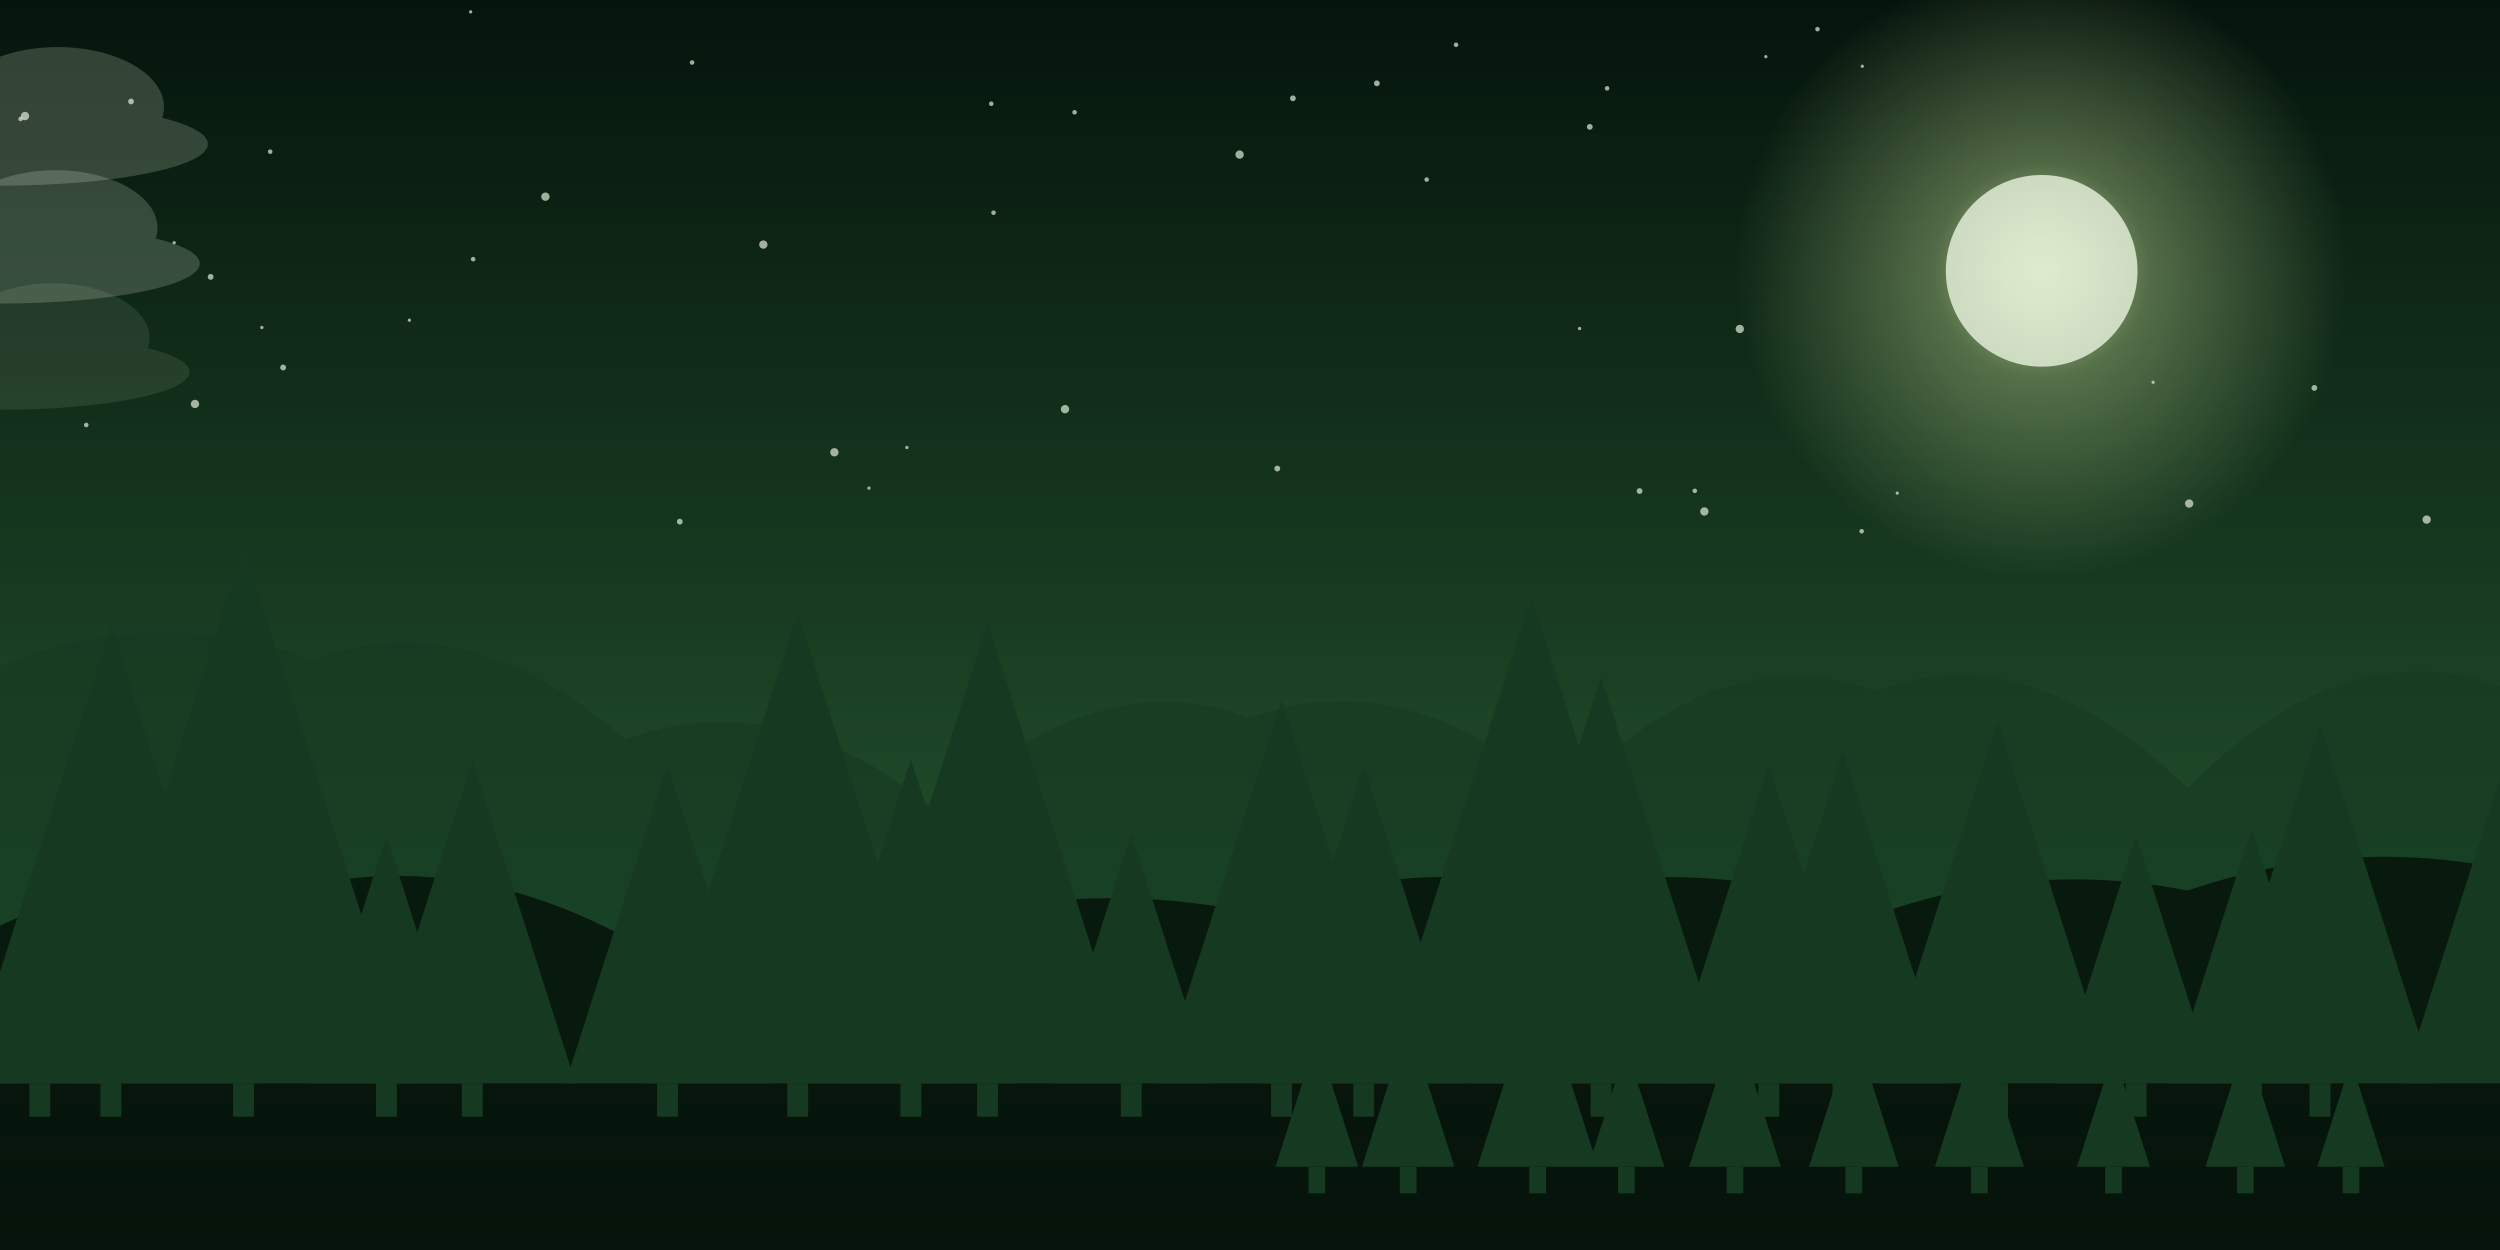
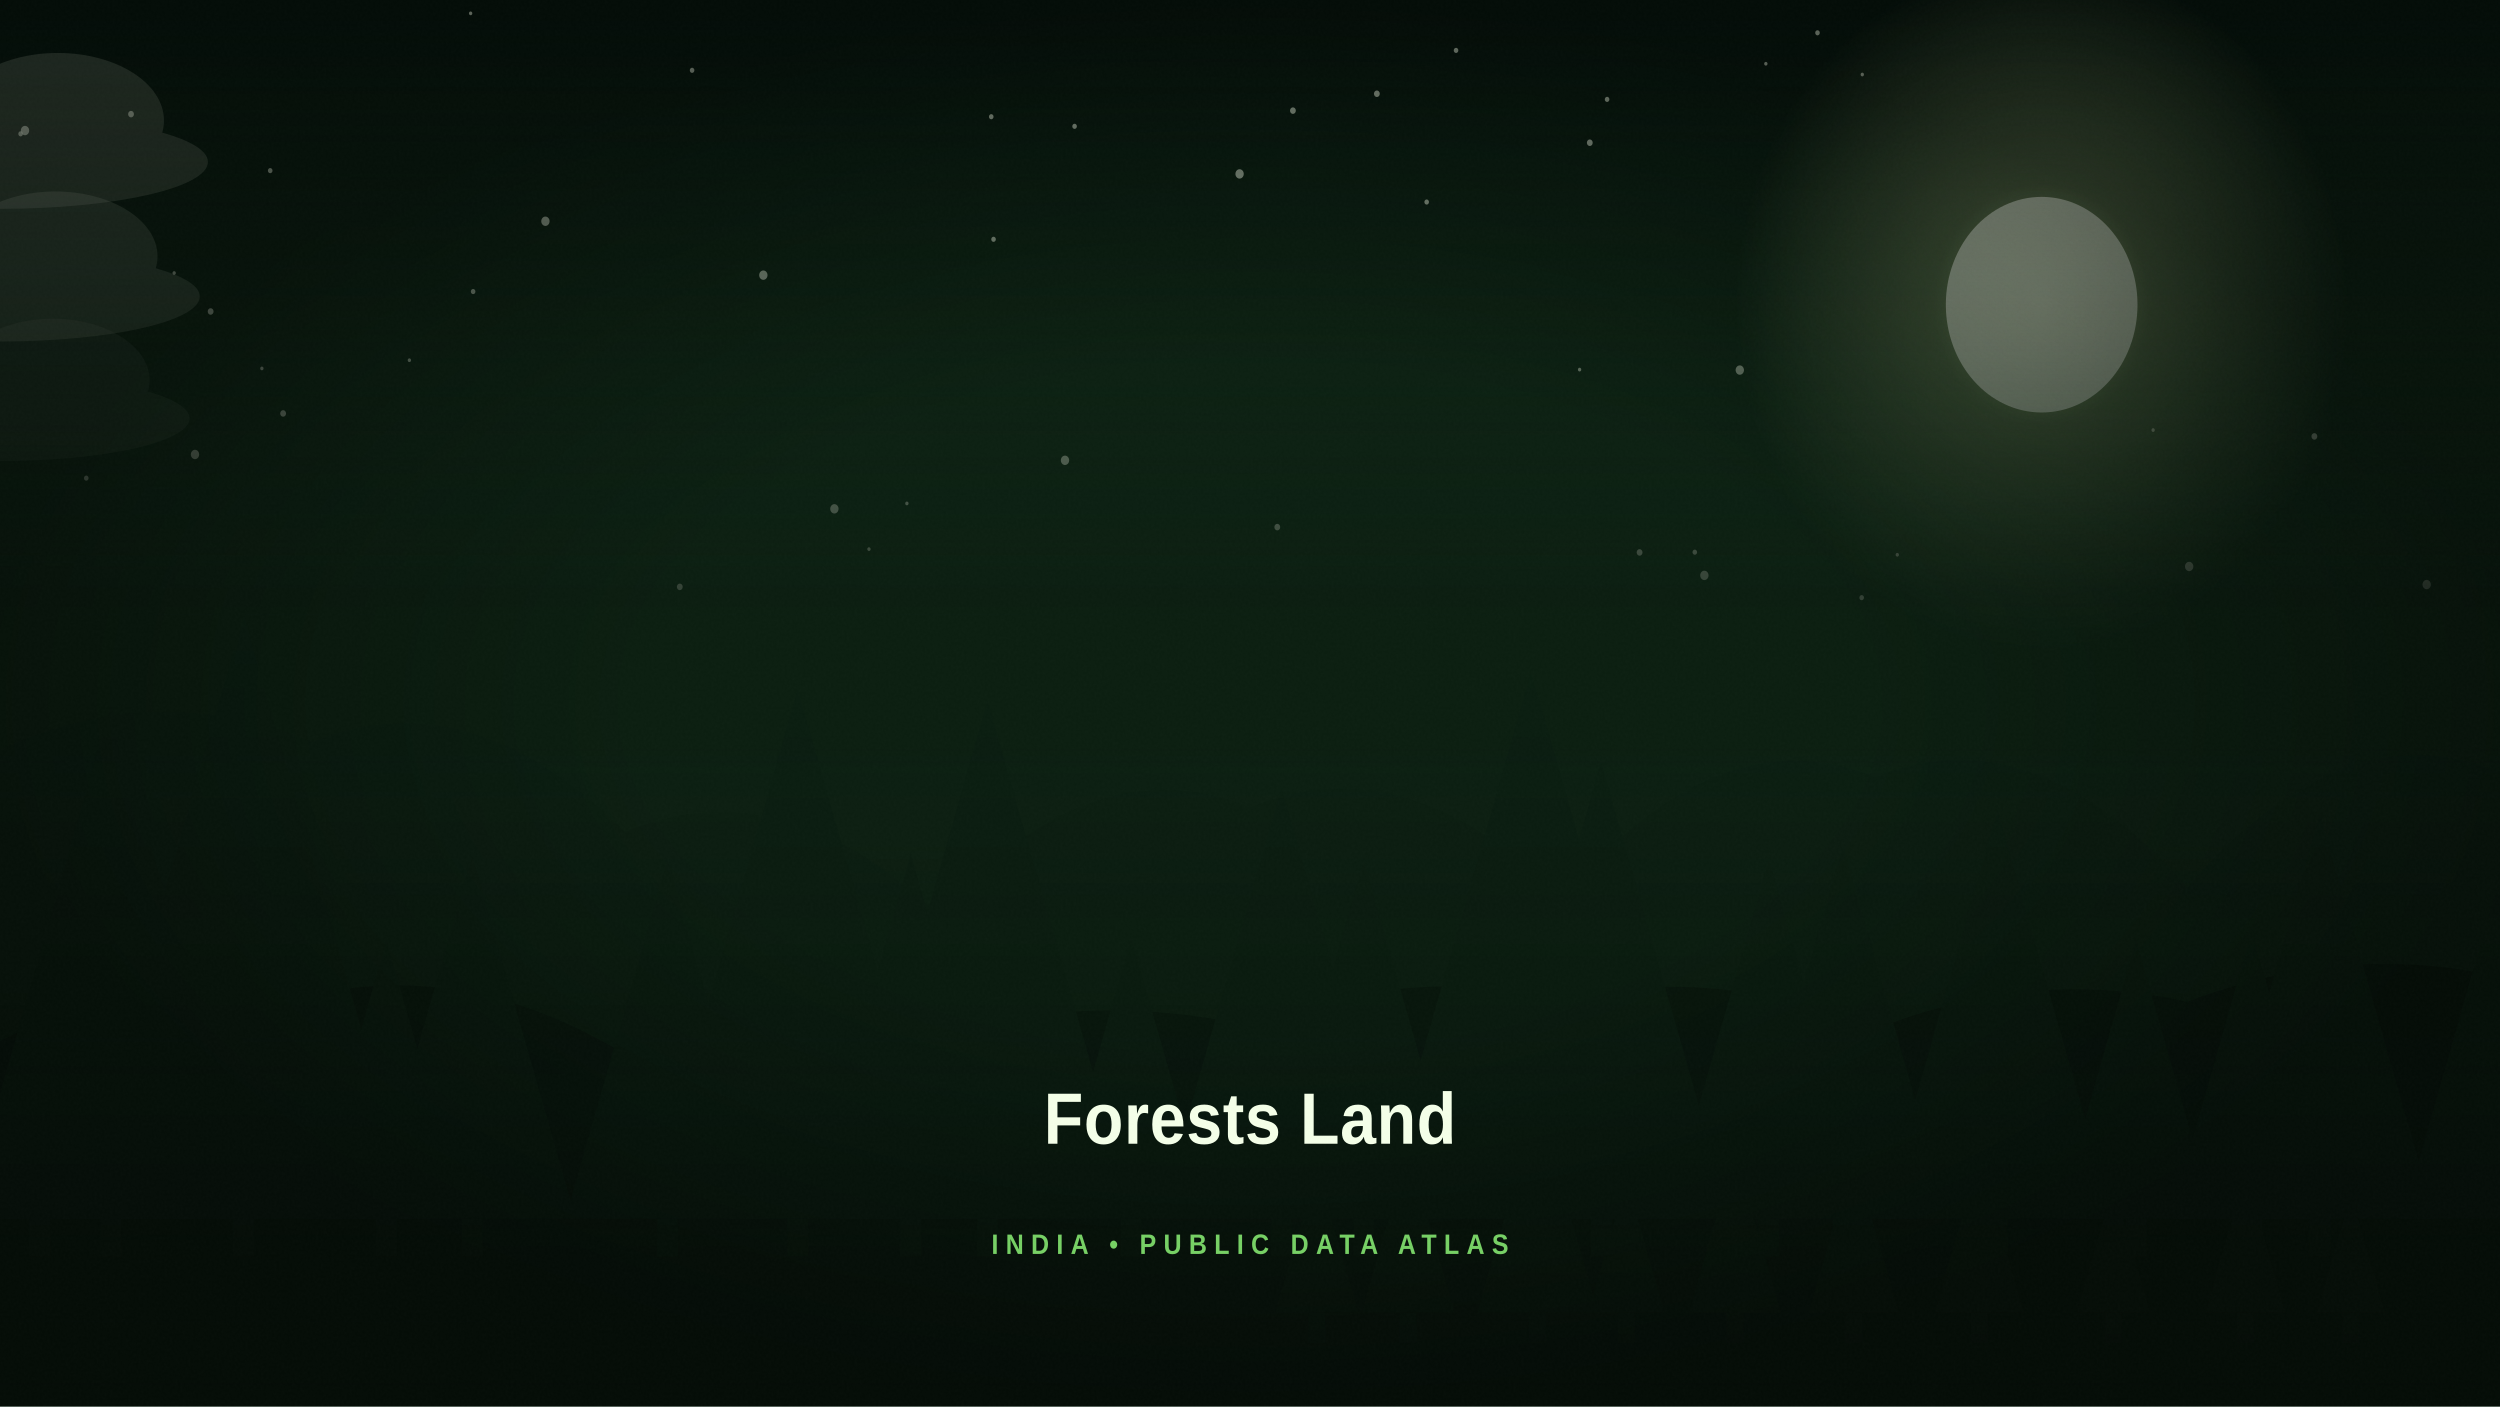
- <svg xmlns="http://www.w3.org/2000/svg" viewBox="0 0 1200 600" preserveAspectRatio="xMidYMid slice" role="img" aria-hidden="true">
+ <svg xmlns="http://www.w3.org/2000/svg" viewBox="0 0 1600 900" preserveAspectRatio="xMidYMid slice" role="img" aria-hidden="true">
  <style>
.tw{animation:tw 4s ease-in-out infinite}
@keyframes tw{0%,100%{opacity:.2}50%{opacity:1}}
.rot{transform-box:view-box;transform-origin:0 0;animation:rot 16s linear infinite}
.rot-r{transform-box:view-box;transform-origin:0 0;animation:rot 12s linear infinite reverse}
.rot-slow{transform-box:view-box;transform-origin:0 0;animation:rot 40s linear infinite}
@keyframes rot{to{transform:rotate(360deg)}}
.swing{transform-box:view-box;transform-origin:0 0;animation:swing 5s ease-in-out infinite}
@keyframes swing{0%,100%{transform:rotate(-14deg)}50%{transform:rotate(14deg)}}
.needle{transform-box:view-box;transform-origin:0 0;animation:needle 7s ease-in-out infinite}
@keyframes needle{0%,100%{transform:rotate(-55deg)}60%{transform:rotate(38deg)}}
.smoke{transform-box:fill-box;transform-origin:center;animation:smoke 8s ease-out infinite;opacity:0}
@keyframes smoke{0%{transform:translate(0,0) scale(.5);opacity:0}20%{opacity:.5}100%{transform:translate(46px,-130px) scale(2);opacity:0}}
.bob{animation:bob 6s ease-in-out infinite}
@keyframes bob{50%{transform:translateY(7px)}}
.float{animation:float 7s ease-in-out infinite}
@keyframes float{50%{transform:translateY(-16px)}}
.drift{animation:drift 90s linear infinite}
@keyframes drift{from{transform:translateX(-420px)}to{transform:translateX(1320px)}}
.drive{animation:drive 16s linear infinite}
@keyframes drive{from{transform:translateX(-360px)}to{transform:translateX(1500px)}}
.drive-r{animation:driver 19s linear infinite}
@keyframes driver{from{transform:translateX(1500px)}to{transform:translateX(-360px)}}
.fly{animation:fly 20s linear infinite}
@keyframes fly{from{transform:translate(-360px,50px)}to{transform:translate(1560px,-70px)}}
.pulse{transform-box:fill-box;transform-origin:center;animation:pulse 5s ease-in-out infinite}
@keyframes pulse{50%{transform:scale(1.08);opacity:.75}}
.ping{transform-box:fill-box;transform-origin:center;animation:ping 3.2s ease-out infinite}
@keyframes ping{from{transform:scale(.35);opacity:.9}to{transform:scale(1.7);opacity:0}}
.draw{stroke-dasharray:1000;animation:draw 7s ease-in-out infinite alternate}
@keyframes draw{from{stroke-dashoffset:1000}to{stroke-dashoffset:0}}
.flow{stroke-dasharray:22 16;animation:flow 1.6s linear infinite}
@keyframes flow{to{stroke-dashoffset:-38}}
.wave{animation:wave 6s ease-in-out infinite}
@keyframes wave{50%{transform:translateX(-30px)}}
.drop{animation:drop 3.5s ease-in infinite}
@keyframes drop{0%{transform:translateY(-60px);opacity:0}25%{opacity:1}80%{transform:translateY(0);opacity:1}100%{transform:translateY(8px);opacity:0}}
.scroll{animation:scroll 14s linear infinite}
@keyframes scroll{to{transform:translateX(-120px)}}
@media (prefers-reduced-motion:reduce){*{animation:none!important}.smoke{opacity:.35}}
</style>
-   <defs>
-     <linearGradient id="skyforests-land" x1="0" y1="0" x2="0" y2="1">
-       <stop offset="0" stop-color="#06140c" />
-       <stop offset="1" stop-color="#2f6b3b" />
-     </linearGradient>
-     <radialGradient id="glowforests-land">
-       <stop offset="0" stop-color="#e6ffb0" stop-opacity=".95" />
-       <stop offset=".35" stop-color="#e6ffb0" stop-opacity=".35" />
-       <stop offset="1" stop-color="#e6ffb0" stop-opacity="0" />
-     </radialGradient>
-     <linearGradient id="groundforests-land" x1="0" y1="0" x2="0" y2="1">
-       <stop offset="0" stop-color="#07140b" stop-opacity=".7" />
-       <stop offset="1" stop-color="#07140b" />
-     </linearGradient>
-   </defs>
-   <rect width="1200" height="600" fill="url(#skyforests-land)" />
-   <circle cx="771.4" cy="42.4" r="1.1" fill="#f4ffe8" opacity=".7" class="tw" style="animation-delay:1.2s" />
-   <circle cx="225.9" cy="5.7" r="0.8" fill="#f4ffe8" opacity=".7" />
-   <circle cx="515.8" cy="53.9" r="1.1" fill="#f4ffe8" opacity=".7" />
-   <circle cx="1110.9" cy="186.2" r="1.4" fill="#f4ffe8" opacity=".7" class="tw" style="animation-delay:0.3s" />
-   <circle cx="326.3" cy="250.4" r="1.4" fill="#f4ffe8" opacity=".7" />
-   <circle cx="93.6" cy="193.9" r="2" fill="#f4ffe8" opacity=".7" />
-   <circle cx="332.2" cy="30" r="1.1" fill="#f4ffe8" opacity=".7" class="tw" style="animation-delay:0.7s" />
-   <circle cx="1050.8" cy="241.7" r="2" fill="#f4ffe8" opacity=".7" />
-   <circle cx="62.9" cy="48.7" r="1.4" fill="#f4ffe8" opacity=".7" />
-   <circle cx="511.2" cy="196.4" r="2" fill="#f4ffe8" opacity=".7" class="tw" style="animation-delay:2.5s" />
-   <circle cx="893.9" cy="31.8" r="0.8" fill="#f4ffe8" opacity=".7" />
-   <circle cx="763.1" cy="60.9" r="1.4" fill="#f4ffe8" opacity=".7" />
-   <circle cx="366.4" cy="117.4" r="2" fill="#f4ffe8" opacity=".7" class="tw" style="animation-delay:3.2s" />
-   <circle cx="435.3" cy="214.8" r="0.8" fill="#f4ffe8" opacity=".7" />
-   <circle cx="818.1" cy="245.5" r="2" fill="#f4ffe8" opacity=".7" />
-   <circle cx="910.7" cy="236.7" r="0.8" fill="#f4ffe8" opacity=".7" class="tw" style="animation-delay:0.1s" />
-   <circle cx="101.1" cy="132.9" r="1.4" fill="#f4ffe8" opacity=".7" />
-   <circle cx="698.9" cy="21.5" r="1.1" fill="#f4ffe8" opacity=".7" />
-   <circle cx="813.5" cy="235.6" r="1.1" fill="#f4ffe8" opacity=".7" class="tw" style="animation-delay:3.9s" />
-   <circle cx="135.9" cy="176.4" r="1.4" fill="#f4ffe8" opacity=".7" />
-   <circle cx="893.6" cy="255" r="1.1" fill="#f4ffe8" opacity=".7" />
-   <circle cx="261.8" cy="94.4" r="2" fill="#f4ffe8" opacity=".7" class="tw" style="animation-delay:3.1s" />
-   <circle cx="595" cy="74.2" r="2" fill="#f4ffe8" opacity=".7" />
-   <circle cx="475.8" cy="49.8" r="1.1" fill="#f4ffe8" opacity=".7" />
-   <circle cx="125.7" cy="157.2" r="0.8" fill="#f4ffe8" opacity=".7" class="tw" style="animation-delay:1.7s" />
-   <circle cx="787" cy="235.7" r="1.4" fill="#f4ffe8" opacity=".7" />
-   <circle cx="9.9" cy="57.1" r="1.1" fill="#f4ffe8" opacity=".7" />
-   <circle cx="872.4" cy="14" r="1.1" fill="#f4ffe8" opacity=".7" class="tw" style="animation-delay:1.1s" />
-   <circle cx="758.2" cy="157.7" r="0.8" fill="#f4ffe8" opacity=".7" />
-   <circle cx="620.6" cy="47.2" r="1.4" fill="#f4ffe8" opacity=".7" />
-   <circle cx="400.5" cy="217.1" r="2" fill="#f4ffe8" opacity=".7" class="tw" style="animation-delay:3.3s" />
-   <circle cx="227.1" cy="124.4" r="1.1" fill="#f4ffe8" opacity=".7" />
-   <circle cx="129.7" cy="72.8" r="1.1" fill="#f4ffe8" opacity=".7" />
-   <circle cx="196.5" cy="153.7" r="0.8" fill="#f4ffe8" opacity=".7" class="tw" style="animation-delay:3.2s" />
-   <circle cx="835.1" cy="157.9" r="2" fill="#f4ffe8" opacity=".7" />
-   <circle cx="41.4" cy="204" r="1.1" fill="#f4ffe8" opacity=".7" />
-   <circle cx="1033.5" cy="183.5" r="0.8" fill="#f4ffe8" opacity=".7" class="tw" style="animation-delay:1.5s" />
-   <circle cx="83.6" cy="116.5" r="0.8" fill="#f4ffe8" opacity=".7" />
-   <circle cx="12" cy="55.7" r="2" fill="#f4ffe8" opacity=".7" />
-   <circle cx="684.8" cy="86.2" r="1.1" fill="#f4ffe8" opacity=".7" class="tw" style="animation-delay:1.2s" />
-   <circle cx="1164.8" cy="249.4" r="2" fill="#f4ffe8" opacity=".7" />
-   <circle cx="660.9" cy="40" r="1.4" fill="#f4ffe8" opacity=".7" />
-   <circle cx="476.9" cy="102.1" r="1.1" fill="#f4ffe8" opacity=".7" class="tw" style="animation-delay:3.5s" />
-   <circle cx="417.1" cy="234.3" r="0.8" fill="#f4ffe8" opacity=".7" />
-   <circle cx="613.1" cy="224.9" r="1.4" fill="#f4ffe8" opacity=".7" />
-   <circle cx="847.6" cy="27.2" r="0.8" fill="#f4ffe8" opacity=".7" class="tw" style="animation-delay:3.4s" />
-   <circle cx="980" cy="130" r="147.2" fill="url(#glowforests-land)" class="pulse" />
-   <circle cx="980" cy="130" r="46" fill="#f4ffe8" opacity=".85" />
-   <g class="drift" style="animation-delay:-61.3s" opacity="0.1">
-     <g transform="translate(0 178.5)">
-       <ellipse cx="0" cy="0" rx="91" ry="18.2" fill="#f4ffe8" />
-       <ellipse cx="-30.3" cy="-12.1" rx="40.4" ry="20.2" fill="#f4ffe8" />
-       <ellipse cx="25.3" cy="-16.2" rx="46.5" ry="26.3" fill="#f4ffe8" />
-     </g>
+   <g transform="scale(1.333333 1.5)">
+     <defs>
+       <linearGradient id="skyforests-land" x1="0" y1="0" x2="0" y2="1">
+         <stop offset="0" stop-color="#06140c" />
+         <stop offset="1" stop-color="#2f6b3b" />
+       </linearGradient>
+       <radialGradient id="glowforests-land">
+         <stop offset="0" stop-color="#e6ffb0" stop-opacity=".95" />
+         <stop offset=".35" stop-color="#e6ffb0" stop-opacity=".35" />
+         <stop offset="1" stop-color="#e6ffb0" stop-opacity="0" />
+       </radialGradient>
+       <linearGradient id="groundforests-land" x1="0" y1="0" x2="0" y2="1">
+         <stop offset="0" stop-color="#07140b" stop-opacity=".7" />
+         <stop offset="1" stop-color="#07140b" />
+       </linearGradient>
+       <linearGradient id="lowerforests-land" x1="0" y1="0" x2="0" y2="1">
+         <stop offset="0" stop-color="#07140b" stop-opacity="0" />
+         <stop offset=".42" stop-color="#07140b" stop-opacity=".72" />
+         <stop offset="1" stop-color="#07140b" stop-opacity=".98" />
+       </linearGradient>
+       <radialGradient id="vignetteforests-land">
+         <stop offset=".48" stop-color="#000" stop-opacity="0" />
+         <stop offset="1" stop-color="#000" stop-opacity=".42" />
+       </radialGradient>
+       <filter id="grainforests-land" x="-5%" y="-5%" width="110%" height="110%">
+         <feTurbulence type="fractalNoise" baseFrequency=".8" numOctaves="2" seed="237" />
+         <feColorMatrix type="saturate" values="0" />
+         <feComponentTransfer>
+           <feFuncA type="table" tableValues="0 .12" />
+         </feComponentTransfer>
+       </filter>
+     </defs>
+     <rect width="1200" height="600" fill="url(#skyforests-land)" />
+     <circle cx="771.4" cy="42.4" r="1.1" fill="#f4ffe8" opacity=".7" class="tw" style="animation-delay:1.2s" />
+     <circle cx="225.9" cy="5.7" r="0.8" fill="#f4ffe8" opacity=".7" />
+     <circle cx="515.8" cy="53.9" r="1.1" fill="#f4ffe8" opacity=".7" />
+     <circle cx="1110.9" cy="186.2" r="1.4" fill="#f4ffe8" opacity=".7" class="tw" style="animation-delay:0.3s" />
+     <circle cx="326.3" cy="250.4" r="1.4" fill="#f4ffe8" opacity=".7" />
+     <circle cx="93.6" cy="193.9" r="2" fill="#f4ffe8" opacity=".7" />
+     <circle cx="332.2" cy="30" r="1.1" fill="#f4ffe8" opacity=".7" class="tw" style="animation-delay:0.7s" />
+     <circle cx="1050.8" cy="241.7" r="2" fill="#f4ffe8" opacity=".7" />
+     <circle cx="62.9" cy="48.7" r="1.4" fill="#f4ffe8" opacity=".7" />
+     <circle cx="511.2" cy="196.4" r="2" fill="#f4ffe8" opacity=".7" class="tw" style="animation-delay:2.5s" />
+     <circle cx="893.9" cy="31.8" r="0.8" fill="#f4ffe8" opacity=".7" />
+     <circle cx="763.1" cy="60.9" r="1.4" fill="#f4ffe8" opacity=".7" />
+     <circle cx="366.4" cy="117.4" r="2" fill="#f4ffe8" opacity=".7" class="tw" style="animation-delay:3.2s" />
+     <circle cx="435.3" cy="214.8" r="0.8" fill="#f4ffe8" opacity=".7" />
+     <circle cx="818.1" cy="245.5" r="2" fill="#f4ffe8" opacity=".7" />
+     <circle cx="910.7" cy="236.7" r="0.8" fill="#f4ffe8" opacity=".7" class="tw" style="animation-delay:0.1s" />
+     <circle cx="101.1" cy="132.9" r="1.4" fill="#f4ffe8" opacity=".7" />
+     <circle cx="698.9" cy="21.5" r="1.1" fill="#f4ffe8" opacity=".7" />
+     <circle cx="813.5" cy="235.6" r="1.1" fill="#f4ffe8" opacity=".7" class="tw" style="animation-delay:3.9s" />
+     <circle cx="135.9" cy="176.4" r="1.4" fill="#f4ffe8" opacity=".7" />
+     <circle cx="893.6" cy="255" r="1.1" fill="#f4ffe8" opacity=".7" />
+     <circle cx="261.8" cy="94.4" r="2" fill="#f4ffe8" opacity=".7" class="tw" style="animation-delay:3.1s" />
+     <circle cx="595" cy="74.2" r="2" fill="#f4ffe8" opacity=".7" />
+     <circle cx="475.8" cy="49.8" r="1.1" fill="#f4ffe8" opacity=".7" />
+     <circle cx="125.7" cy="157.2" r="0.8" fill="#f4ffe8" opacity=".7" class="tw" style="animation-delay:1.7s" />
+     <circle cx="787" cy="235.7" r="1.4" fill="#f4ffe8" opacity=".7" />
+     <circle cx="9.9" cy="57.1" r="1.1" fill="#f4ffe8" opacity=".7" />
+     <circle cx="872.4" cy="14" r="1.1" fill="#f4ffe8" opacity=".7" class="tw" style="animation-delay:1.1s" />
+     <circle cx="758.2" cy="157.7" r="0.8" fill="#f4ffe8" opacity=".7" />
+     <circle cx="620.6" cy="47.2" r="1.4" fill="#f4ffe8" opacity=".7" />
+     <circle cx="400.5" cy="217.1" r="2" fill="#f4ffe8" opacity=".7" class="tw" style="animation-delay:3.3s" />
+     <circle cx="227.1" cy="124.4" r="1.1" fill="#f4ffe8" opacity=".7" />
+     <circle cx="129.7" cy="72.8" r="1.1" fill="#f4ffe8" opacity=".7" />
+     <circle cx="196.5" cy="153.7" r="0.8" fill="#f4ffe8" opacity=".7" class="tw" style="animation-delay:3.2s" />
+     <circle cx="835.1" cy="157.9" r="2" fill="#f4ffe8" opacity=".7" />
+     <circle cx="41.4" cy="204" r="1.1" fill="#f4ffe8" opacity=".7" />
+     <circle cx="1033.5" cy="183.5" r="0.8" fill="#f4ffe8" opacity=".7" class="tw" style="animation-delay:1.5s" />
+     <circle cx="83.6" cy="116.5" r="0.8" fill="#f4ffe8" opacity=".7" />
+     <circle cx="12" cy="55.7" r="2" fill="#f4ffe8" opacity=".7" />
+     <circle cx="684.8" cy="86.2" r="1.1" fill="#f4ffe8" opacity=".7" class="tw" style="animation-delay:1.2s" />
+     <circle cx="1164.8" cy="249.4" r="2" fill="#f4ffe8" opacity=".7" />
+     <circle cx="660.9" cy="40" r="1.4" fill="#f4ffe8" opacity=".7" />
+     <circle cx="476.9" cy="102.1" r="1.1" fill="#f4ffe8" opacity=".7" class="tw" style="animation-delay:3.5s" />
+     <circle cx="417.1" cy="234.3" r="0.8" fill="#f4ffe8" opacity=".7" />
+     <circle cx="613.1" cy="224.9" r="1.4" fill="#f4ffe8" opacity=".7" />
+     <circle cx="847.6" cy="27.2" r="0.8" fill="#f4ffe8" opacity=".7" class="tw" style="animation-delay:3.4s" />
+     <circle cx="980" cy="130" r="147.2" fill="url(#glowforests-land)" class="pulse" />
+     <circle cx="980" cy="130" r="46" fill="#f4ffe8" opacity=".85" />
+     <g class="drift" style="animation-delay:-61.3s" opacity="0.1">
+       <g transform="translate(0 178.5)">
+         <ellipse cx="0" cy="0" rx="91" ry="18.2" fill="#f4ffe8" />
+         <ellipse cx="-30.3" cy="-12.1" rx="40.4" ry="20.2" fill="#f4ffe8" />
+         <ellipse cx="25.3" cy="-16.2" rx="46.5" ry="26.3" fill="#f4ffe8" />
+       </g>
+     </g>
+     <g class="drift" style="animation-delay:-45.7s" opacity="0.2">
+       <g transform="translate(0 69.1)">
+         <ellipse cx="0" cy="0" rx="99.8" ry="20" fill="#f4ffe8" />
+         <ellipse cx="-33.3" cy="-13.3" rx="44.3" ry="22.2" fill="#f4ffe8" />
+         <ellipse cx="27.7" cy="-17.7" rx="51" ry="28.8" fill="#f4ffe8" />
+       </g>
+     </g>
+     <g class="drift" style="animation-delay:-73.8s" opacity="0.2">
+       <g transform="translate(0 126.5)">
+         <ellipse cx="0" cy="0" rx="95.9" ry="19.2" fill="#f4ffe8" />
+         <ellipse cx="-32" cy="-12.8" rx="42.6" ry="21.3" fill="#f4ffe8" />
+         <ellipse cx="26.6" cy="-17.1" rx="49" ry="27.7" fill="#f4ffe8" />
+       </g>
+     </g>
+     <path d="M-200 600 L-150 325.1 Q-75 292.4 0 319.9 Q75 289.1 150 316.6 Q225 289.1 300 354.9 Q375 327.4 450 389.9 Q525 317 600 344.5 Q675 317 750 383.5 Q825 304.1 900 331.6 Q975 304.1 1050 378.5 Q1125 302 1200 329.5 Q1275 291.7 1350 319.2 L1400 600Z" fill="#173d23" opacity="0.7" />
+     <path d="M-200 600 L-150 413.9 Q-75 398.9 0 444.3 Q75 409.5 150 424.5 Q225 409.5 300 449.8 Q375 426.5 450 441.5 Q525 422.8 600 437.8 Q675 411.3 750 426.3 Q825 411.3 900 439.2 Q975 412.5 1050 427.5 Q1125 401.8 1200 416.8 Q1275 401.8 1350 448.9 L1400 600Z" fill="#07140b" opacity="0.9" />
+     <rect x="-10" y="520" width="1220" height="90" rx="0" fill="url(#groundforests-land)" />
+     <g transform="translate(600 520) scale(1)">
+       <g transform="translate(-635.7 0)" class="bob" style="animation-delay:0s;animation-duration:9s">
+         <path d="M0 0 L-40.6 0 L0 -126.8 L40.6 0Z" fill="#173d23" />
+         <rect x="-5" y="0" width="10" height="16" rx="0" fill="#173d23" />
+       </g>
+       <g transform="translate(-580.9 0)" class="bob" style="animation-delay:0.4s;animation-duration:9s">
+         <path d="M0 0 L-35.3 0 L0 -110.4 L35.3 0Z" fill="#173d23" />
+         <rect x="-5" y="0" width="10" height="16" rx="0" fill="#173d23" />
+       </g>
+       <g transform="translate(-546.8 0)" class="bob" style="animation-delay:0.8s;animation-duration:9s">
+         <path d="M0 0 L-70.3 0 L0 -219.6 L70.3 0Z" fill="#173d23" />
+         <rect x="-5" y="0" width="10" height="16" rx="0" fill="#173d23" />
+       </g>
+       <g transform="translate(-483.1 0)" class="bob" style="animation-delay:1.2s;animation-duration:9s">
+         <path d="M0 0 L-82.4 0 L0 -257.6 L82.4 0Z" fill="#173d23" />
+         <rect x="-5" y="0" width="10" height="16" rx="0" fill="#173d23" />
+       </g>
+       <g transform="translate(-414.5 0)" class="bob" style="animation-delay:1.6s;animation-duration:9s">
+         <path d="M0 0 L-38 0 L0 -118.8 L38 0Z" fill="#173d23" />
+         <rect x="-5" y="0" width="10" height="16" rx="0" fill="#173d23" />
+       </g>
+       <g transform="translate(-373.3 0)" class="bob" style="animation-delay:2s;animation-duration:9s">
+         <path d="M0 0 L-49.6 0 L0 -155 L49.6 0Z" fill="#173d23" />
+         <rect x="-5" y="0" width="10" height="16" rx="0" fill="#173d23" />
+       </g>
+       <g transform="translate(-279.6 0)" class="bob" style="animation-delay:2.4s;animation-duration:9s">
+         <path d="M0 0 L-49 0 L0 -153.1 L49 0Z" fill="#173d23" />
+         <rect x="-5" y="0" width="10" height="16" rx="0" fill="#173d23" />
+       </g>
+       <g transform="translate(-217.1 0)" class="bob" style="animation-delay:2.8s;animation-duration:9s">
+         <path d="M0 0 L-72.3 0 L0 -225.9 L72.3 0Z" fill="#173d23" />
+         <rect x="-5" y="0" width="10" height="16" rx="0" fill="#173d23" />
+       </g>
+       <g transform="translate(-162.8 0)" class="bob" style="animation-delay:3.2s;animation-duration:9s">
+         <path d="M0 0 L-49.8 0 L0 -155.7 L49.8 0Z" fill="#173d23" />
+         <rect x="-5" y="0" width="10" height="16" rx="0" fill="#173d23" />
+       </g>
+       <g transform="translate(-126 0)" class="bob" style="animation-delay:3.6s;animation-duration:9s">
+         <path d="M0 0 L-70.7 0 L0 -221 L70.7 0Z" fill="#173d23" />
+         <rect x="-5" y="0" width="10" height="16" rx="0" fill="#173d23" />
+       </g>
+       <g transform="translate(-57 0)" class="bob" style="animation-delay:4s;animation-duration:9s">
+         <path d="M0 0 L-38.4 0 L0 -119.8 L38.4 0Z" fill="#173d23" />
+         <rect x="-5" y="0" width="10" height="16" rx="0" fill="#173d23" />
+       </g>
+       <g transform="translate(15.1 0)" class="bob" style="animation-delay:4.4s;animation-duration:9s">
+         <path d="M0 0 L-58.9 0 L0 -183.9 L58.9 0Z" fill="#173d23" />
+         <rect x="-5" y="0" width="10" height="16" rx="0" fill="#173d23" />
+       </g>
+       <g transform="translate(54.6 0)" class="bob" style="animation-delay:4.8s;animation-duration:9s">
+         <path d="M0 0 L-48.9 0 L0 -152.9 L48.9 0Z" fill="#173d23" />
+         <rect x="-5" y="0" width="10" height="16" rx="0" fill="#173d23" />
+       </g>
+       <g transform="translate(135 0)" class="bob" style="animation-delay:5.2s;animation-duration:9s">
+         <path d="M0 0 L-74.7 0 L0 -233.5 L74.7 0Z" fill="#173d23" />
+         <rect x="-5" y="0" width="10" height="16" rx="0" fill="#173d23" />
+       </g>
+       <g transform="translate(168.5 0)" class="bob" style="animation-delay:5.6s;animation-duration:9s">
+         <path d="M0 0 L-62.4 0 L0 -195 L62.4 0Z" fill="#173d23" />
+         <rect x="-5" y="0" width="10" height="16" rx="0" fill="#173d23" />
+       </g>
+       <g transform="translate(249 0)" class="bob" style="animation-delay:6s;animation-duration:9s">
+         <path d="M0 0 L-49 0 L0 -153.2 L49 0Z" fill="#173d23" />
+         <rect x="-5" y="0" width="10" height="16" rx="0" fill="#173d23" />
+       </g>
+       <g transform="translate(284.6 0)" class="bob" style="animation-delay:6.4s;animation-duration:9s">
+         <path d="M0 0 L-50.9 0 L0 -159.2 L50.9 0Z" fill="#173d23" />
+         <rect x="-5" y="0" width="10" height="16" rx="0" fill="#173d23" />
+       </g>
+       <g transform="translate(358.8 0)" class="bob" style="animation-delay:6.8s;animation-duration:9s">
+         <path d="M0 0 L-55.7 0 L0 -174 L55.7 0Z" fill="#173d23" />
+         <rect x="-5" y="0" width="10" height="16" rx="0" fill="#173d23" />
+       </g>
+       <g transform="translate(425.3 0)" class="bob" style="animation-delay:7.2s;animation-duration:9s">
+         <path d="M0 0 L-38 0 L0 -118.8 L38 0Z" fill="#173d23" />
+         <rect x="-5" y="0" width="10" height="16" rx="0" fill="#173d23" />
+       </g>
+       <g transform="translate(480.8 0)" class="bob" style="animation-delay:7.6s;animation-duration:9s">
+         <path d="M0 0 L-39.2 0 L0 -122.5 L39.2 0Z" fill="#173d23" />
+         <rect x="-5" y="0" width="10" height="16" rx="0" fill="#173d23" />
+       </g>
+       <g transform="translate(513.6 0)" class="bob" style="animation-delay:8s;animation-duration:9s">
+         <path d="M0 0 L-55.2 0 L0 -172.4 L55.2 0Z" fill="#173d23" />
+         <rect x="-5" y="0" width="10" height="16" rx="0" fill="#173d23" />
+       </g>
+       <g transform="translate(605.6 0)" class="bob" style="animation-delay:8.4s;animation-duration:9s">
+         <path d="M0 0 L-52.5 0 L0 -163.9 L52.5 0Z" fill="#173d23" />
+         <rect x="-5" y="0" width="10" height="16" rx="0" fill="#173d23" />
+       </g>
+     </g>
+     <g transform="translate(900 560) scale(0.8)">
+       <g transform="translate(-334.9 0)" class="bob" style="animation-delay:0s;animation-duration:9s">
+         <path d="M0 0 L-24.8 0 L0 -77.3 L24.8 0Z" fill="#173d23" />
+         <rect x="-5" y="0" width="10" height="16" rx="0" fill="#173d23" />
+       </g>
+       <g transform="translate(-280.1 0)" class="bob" style="animation-delay:0.4s;animation-duration:9s">
+         <path d="M0 0 L-27.7 0 L0 -86.6 L27.7 0Z" fill="#173d23" />
+         <rect x="-5" y="0" width="10" height="16" rx="0" fill="#173d23" />
+       </g>
+       <g transform="translate(-202.4 0)" class="bob" style="animation-delay:0.8s;animation-duration:9s">
+         <path d="M0 0 L-36.1 0 L0 -112.9 L36.1 0Z" fill="#173d23" />
+         <rect x="-5" y="0" width="10" height="16" rx="0" fill="#173d23" />
+       </g>
+       <g transform="translate(-149.2 0)" class="bob" style="animation-delay:1.2s;animation-duration:9s">
+         <path d="M0 0 L-22.8 0 L0 -71.2 L22.8 0Z" fill="#173d23" />
+         <rect x="-5" y="0" width="10" height="16" rx="0" fill="#173d23" />
+       </g>
+       <g transform="translate(-84 0)" class="bob" style="animation-delay:1.6s;animation-duration:9s">
+         <path d="M0 0 L-27.5 0 L0 -86 L27.5 0Z" fill="#173d23" />
+         <rect x="-5" y="0" width="10" height="16" rx="0" fill="#173d23" />
+       </g>
+       <g transform="translate(-12.7 0)" class="bob" style="animation-delay:2s;animation-duration:9s">
+         <path d="M0 0 L-26.9 0 L0 -84 L26.9 0Z" fill="#173d23" />
+         <rect x="-5" y="0" width="10" height="16" rx="0" fill="#173d23" />
+       </g>
+       <g transform="translate(62.6 0)" class="bob" style="animation-delay:2.4s;animation-duration:9s">
+         <path d="M0 0 L-26.7 0 L0 -83.4 L26.7 0Z" fill="#173d23" />
+         <rect x="-5" y="0" width="10" height="16" rx="0" fill="#173d23" />
+       </g>
+       <g transform="translate(143.1 0)" class="bob" style="animation-delay:2.8s;animation-duration:9s">
+         <path d="M0 0 L-21.9 0 L0 -68.3 L21.9 0Z" fill="#173d23" />
+         <rect x="-5" y="0" width="10" height="16" rx="0" fill="#173d23" />
+       </g>
+       <g transform="translate(222.2 0)" class="bob" style="animation-delay:3.2s;animation-duration:9s">
+         <path d="M0 0 L-23.9 0 L0 -74.6 L23.9 0Z" fill="#173d23" />
+         <rect x="-5" y="0" width="10" height="16" rx="0" fill="#173d23" />
+       </g>
+       <g transform="translate(285.6 0)" class="bob" style="animation-delay:3.6s;animation-duration:9s">
+         <path d="M0 0 L-20.2 0 L0 -63.1 L20.2 0Z" fill="#173d23" />
+         <rect x="-5" y="0" width="10" height="16" rx="0" fill="#173d23" />
+       </g>
+     </g>
+     <rect width="1200" height="600" fill="#06140c" opacity=".08" />
+     <rect width="1200" height="600" fill="url(#lowerforests-land)" />
+     <rect width="1200" height="600" fill="url(#vignetteforests-land)" />
+     <text x="600" y="488" text-anchor="middle" font-family="Arial, Helvetica, sans-serif" font-size="31" font-weight="700" letter-spacing=".3" fill="#f4ffe8">Forests Land</text>
+     <text x="600" y="535" text-anchor="middle" font-family="Arial, Helvetica, sans-serif" font-size="12" font-weight="600" letter-spacing="3.5" fill="#7ddc6a" opacity=".94">INDIA  •  PUBLIC DATA ATLAS</text>
+     <rect width="1200" height="600" fill="#fff" filter="url(#grainforests-land)" opacity=".16" />
  </g>
-   <g class="drift" style="animation-delay:-45.7s" opacity="0.2">
-     <g transform="translate(0 69.1)">
-       <ellipse cx="0" cy="0" rx="99.8" ry="20" fill="#f4ffe8" />
-       <ellipse cx="-33.3" cy="-13.3" rx="44.3" ry="22.2" fill="#f4ffe8" />
-       <ellipse cx="27.7" cy="-17.7" rx="51" ry="28.8" fill="#f4ffe8" />
-     </g>
-   </g>
-   <g class="drift" style="animation-delay:-73.8s" opacity="0.2">
-     <g transform="translate(0 126.5)">
-       <ellipse cx="0" cy="0" rx="95.9" ry="19.2" fill="#f4ffe8" />
-       <ellipse cx="-32" cy="-12.8" rx="42.6" ry="21.3" fill="#f4ffe8" />
-       <ellipse cx="26.6" cy="-17.1" rx="49" ry="27.7" fill="#f4ffe8" />
-     </g>
-   </g>
-   <path d="M-200 600 L-150 325.1 Q-75 292.4 0 319.9 Q75 289.1 150 316.6 Q225 289.1 300 354.9 Q375 327.4 450 389.9 Q525 317 600 344.5 Q675 317 750 383.5 Q825 304.1 900 331.6 Q975 304.1 1050 378.5 Q1125 302 1200 329.5 Q1275 291.7 1350 319.2 L1400 600Z" fill="#173d23" opacity="0.7" />
-   <path d="M-200 600 L-150 413.9 Q-75 398.9 0 444.3 Q75 409.5 150 424.5 Q225 409.5 300 449.8 Q375 426.5 450 441.5 Q525 422.8 600 437.8 Q675 411.3 750 426.3 Q825 411.3 900 439.2 Q975 412.5 1050 427.5 Q1125 401.8 1200 416.8 Q1275 401.8 1350 448.9 L1400 600Z" fill="#07140b" opacity="0.9" />
-   <rect x="-10" y="520" width="1220" height="90" rx="0" fill="url(#groundforests-land)" />
-   <g transform="translate(600 520) scale(1)">
-     <g transform="translate(-635.7 0)" class="bob" style="animation-delay:0s;animation-duration:9s">
-       <path d="M0 0 L-40.6 0 L0 -126.8 L40.6 0Z" fill="#173d23" />
-       <rect x="-5" y="0" width="10" height="16" rx="0" fill="#173d23" />
-     </g>
-     <g transform="translate(-580.9 0)" class="bob" style="animation-delay:0.4s;animation-duration:9s">
-       <path d="M0 0 L-35.3 0 L0 -110.4 L35.3 0Z" fill="#173d23" />
-       <rect x="-5" y="0" width="10" height="16" rx="0" fill="#173d23" />
-     </g>
-     <g transform="translate(-546.8 0)" class="bob" style="animation-delay:0.8s;animation-duration:9s">
-       <path d="M0 0 L-70.3 0 L0 -219.6 L70.3 0Z" fill="#173d23" />
-       <rect x="-5" y="0" width="10" height="16" rx="0" fill="#173d23" />
-     </g>
-     <g transform="translate(-483.1 0)" class="bob" style="animation-delay:1.2s;animation-duration:9s">
-       <path d="M0 0 L-82.4 0 L0 -257.6 L82.4 0Z" fill="#173d23" />
-       <rect x="-5" y="0" width="10" height="16" rx="0" fill="#173d23" />
-     </g>
-     <g transform="translate(-414.5 0)" class="bob" style="animation-delay:1.6s;animation-duration:9s">
-       <path d="M0 0 L-38 0 L0 -118.8 L38 0Z" fill="#173d23" />
-       <rect x="-5" y="0" width="10" height="16" rx="0" fill="#173d23" />
-     </g>
-     <g transform="translate(-373.3 0)" class="bob" style="animation-delay:2s;animation-duration:9s">
-       <path d="M0 0 L-49.6 0 L0 -155 L49.6 0Z" fill="#173d23" />
-       <rect x="-5" y="0" width="10" height="16" rx="0" fill="#173d23" />
-     </g>
-     <g transform="translate(-279.6 0)" class="bob" style="animation-delay:2.4s;animation-duration:9s">
-       <path d="M0 0 L-49 0 L0 -153.1 L49 0Z" fill="#173d23" />
-       <rect x="-5" y="0" width="10" height="16" rx="0" fill="#173d23" />
-     </g>
-     <g transform="translate(-217.1 0)" class="bob" style="animation-delay:2.8s;animation-duration:9s">
-       <path d="M0 0 L-72.3 0 L0 -225.9 L72.3 0Z" fill="#173d23" />
-       <rect x="-5" y="0" width="10" height="16" rx="0" fill="#173d23" />
-     </g>
-     <g transform="translate(-162.8 0)" class="bob" style="animation-delay:3.2s;animation-duration:9s">
-       <path d="M0 0 L-49.8 0 L0 -155.7 L49.8 0Z" fill="#173d23" />
-       <rect x="-5" y="0" width="10" height="16" rx="0" fill="#173d23" />
-     </g>
-     <g transform="translate(-126 0)" class="bob" style="animation-delay:3.6s;animation-duration:9s">
-       <path d="M0 0 L-70.7 0 L0 -221 L70.7 0Z" fill="#173d23" />
-       <rect x="-5" y="0" width="10" height="16" rx="0" fill="#173d23" />
-     </g>
-     <g transform="translate(-57 0)" class="bob" style="animation-delay:4s;animation-duration:9s">
-       <path d="M0 0 L-38.4 0 L0 -119.8 L38.4 0Z" fill="#173d23" />
-       <rect x="-5" y="0" width="10" height="16" rx="0" fill="#173d23" />
-     </g>
-     <g transform="translate(15.1 0)" class="bob" style="animation-delay:4.4s;animation-duration:9s">
-       <path d="M0 0 L-58.9 0 L0 -183.9 L58.9 0Z" fill="#173d23" />
-       <rect x="-5" y="0" width="10" height="16" rx="0" fill="#173d23" />
-     </g>
-     <g transform="translate(54.6 0)" class="bob" style="animation-delay:4.8s;animation-duration:9s">
-       <path d="M0 0 L-48.9 0 L0 -152.9 L48.9 0Z" fill="#173d23" />
-       <rect x="-5" y="0" width="10" height="16" rx="0" fill="#173d23" />
-     </g>
-     <g transform="translate(135 0)" class="bob" style="animation-delay:5.2s;animation-duration:9s">
-       <path d="M0 0 L-74.7 0 L0 -233.5 L74.7 0Z" fill="#173d23" />
-       <rect x="-5" y="0" width="10" height="16" rx="0" fill="#173d23" />
-     </g>
-     <g transform="translate(168.5 0)" class="bob" style="animation-delay:5.6s;animation-duration:9s">
-       <path d="M0 0 L-62.4 0 L0 -195 L62.4 0Z" fill="#173d23" />
-       <rect x="-5" y="0" width="10" height="16" rx="0" fill="#173d23" />
-     </g>
-     <g transform="translate(249 0)" class="bob" style="animation-delay:6s;animation-duration:9s">
-       <path d="M0 0 L-49 0 L0 -153.2 L49 0Z" fill="#173d23" />
-       <rect x="-5" y="0" width="10" height="16" rx="0" fill="#173d23" />
-     </g>
-     <g transform="translate(284.6 0)" class="bob" style="animation-delay:6.4s;animation-duration:9s">
-       <path d="M0 0 L-50.9 0 L0 -159.2 L50.9 0Z" fill="#173d23" />
-       <rect x="-5" y="0" width="10" height="16" rx="0" fill="#173d23" />
-     </g>
-     <g transform="translate(358.8 0)" class="bob" style="animation-delay:6.8s;animation-duration:9s">
-       <path d="M0 0 L-55.7 0 L0 -174 L55.7 0Z" fill="#173d23" />
-       <rect x="-5" y="0" width="10" height="16" rx="0" fill="#173d23" />
-     </g>
-     <g transform="translate(425.3 0)" class="bob" style="animation-delay:7.2s;animation-duration:9s">
-       <path d="M0 0 L-38 0 L0 -118.8 L38 0Z" fill="#173d23" />
-       <rect x="-5" y="0" width="10" height="16" rx="0" fill="#173d23" />
-     </g>
-     <g transform="translate(480.8 0)" class="bob" style="animation-delay:7.6s;animation-duration:9s">
-       <path d="M0 0 L-39.2 0 L0 -122.5 L39.2 0Z" fill="#173d23" />
-       <rect x="-5" y="0" width="10" height="16" rx="0" fill="#173d23" />
-     </g>
-     <g transform="translate(513.6 0)" class="bob" style="animation-delay:8s;animation-duration:9s">
-       <path d="M0 0 L-55.2 0 L0 -172.4 L55.2 0Z" fill="#173d23" />
-       <rect x="-5" y="0" width="10" height="16" rx="0" fill="#173d23" />
-     </g>
-     <g transform="translate(605.6 0)" class="bob" style="animation-delay:8.4s;animation-duration:9s">
-       <path d="M0 0 L-52.5 0 L0 -163.9 L52.5 0Z" fill="#173d23" />
-       <rect x="-5" y="0" width="10" height="16" rx="0" fill="#173d23" />
-     </g>
-   </g>
-   <g transform="translate(900 560) scale(0.8)">
-     <g transform="translate(-334.9 0)" class="bob" style="animation-delay:0s;animation-duration:9s">
-       <path d="M0 0 L-24.8 0 L0 -77.3 L24.8 0Z" fill="#173d23" />
-       <rect x="-5" y="0" width="10" height="16" rx="0" fill="#173d23" />
-     </g>
-     <g transform="translate(-280.1 0)" class="bob" style="animation-delay:0.4s;animation-duration:9s">
-       <path d="M0 0 L-27.7 0 L0 -86.6 L27.7 0Z" fill="#173d23" />
-       <rect x="-5" y="0" width="10" height="16" rx="0" fill="#173d23" />
-     </g>
-     <g transform="translate(-202.4 0)" class="bob" style="animation-delay:0.8s;animation-duration:9s">
-       <path d="M0 0 L-36.1 0 L0 -112.9 L36.1 0Z" fill="#173d23" />
-       <rect x="-5" y="0" width="10" height="16" rx="0" fill="#173d23" />
-     </g>
-     <g transform="translate(-149.2 0)" class="bob" style="animation-delay:1.2s;animation-duration:9s">
-       <path d="M0 0 L-22.8 0 L0 -71.2 L22.8 0Z" fill="#173d23" />
-       <rect x="-5" y="0" width="10" height="16" rx="0" fill="#173d23" />
-     </g>
-     <g transform="translate(-84 0)" class="bob" style="animation-delay:1.6s;animation-duration:9s">
-       <path d="M0 0 L-27.5 0 L0 -86 L27.5 0Z" fill="#173d23" />
-       <rect x="-5" y="0" width="10" height="16" rx="0" fill="#173d23" />
-     </g>
-     <g transform="translate(-12.7 0)" class="bob" style="animation-delay:2s;animation-duration:9s">
-       <path d="M0 0 L-26.9 0 L0 -84 L26.9 0Z" fill="#173d23" />
-       <rect x="-5" y="0" width="10" height="16" rx="0" fill="#173d23" />
-     </g>
-     <g transform="translate(62.6 0)" class="bob" style="animation-delay:2.4s;animation-duration:9s">
-       <path d="M0 0 L-26.7 0 L0 -83.4 L26.7 0Z" fill="#173d23" />
-       <rect x="-5" y="0" width="10" height="16" rx="0" fill="#173d23" />
-     </g>
-     <g transform="translate(143.1 0)" class="bob" style="animation-delay:2.8s;animation-duration:9s">
-       <path d="M0 0 L-21.9 0 L0 -68.3 L21.9 0Z" fill="#173d23" />
-       <rect x="-5" y="0" width="10" height="16" rx="0" fill="#173d23" />
-     </g>
-     <g transform="translate(222.2 0)" class="bob" style="animation-delay:3.2s;animation-duration:9s">
-       <path d="M0 0 L-23.9 0 L0 -74.6 L23.9 0Z" fill="#173d23" />
-       <rect x="-5" y="0" width="10" height="16" rx="0" fill="#173d23" />
-     </g>
-     <g transform="translate(285.6 0)" class="bob" style="animation-delay:3.6s;animation-duration:9s">
-       <path d="M0 0 L-20.2 0 L0 -63.1 L20.2 0Z" fill="#173d23" />
-       <rect x="-5" y="0" width="10" height="16" rx="0" fill="#173d23" />
-     </g>
-   </g>
-   <rect width="1200" height="600" fill="#06140c" opacity=".08" />
</svg>
